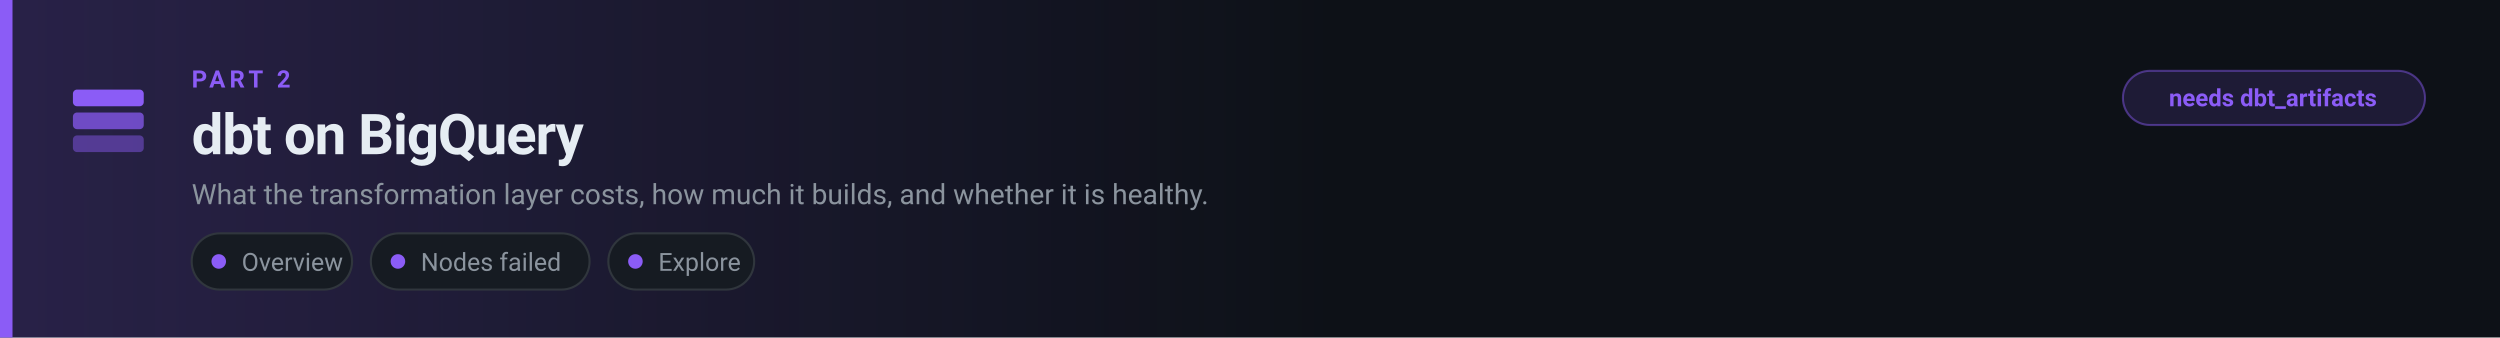
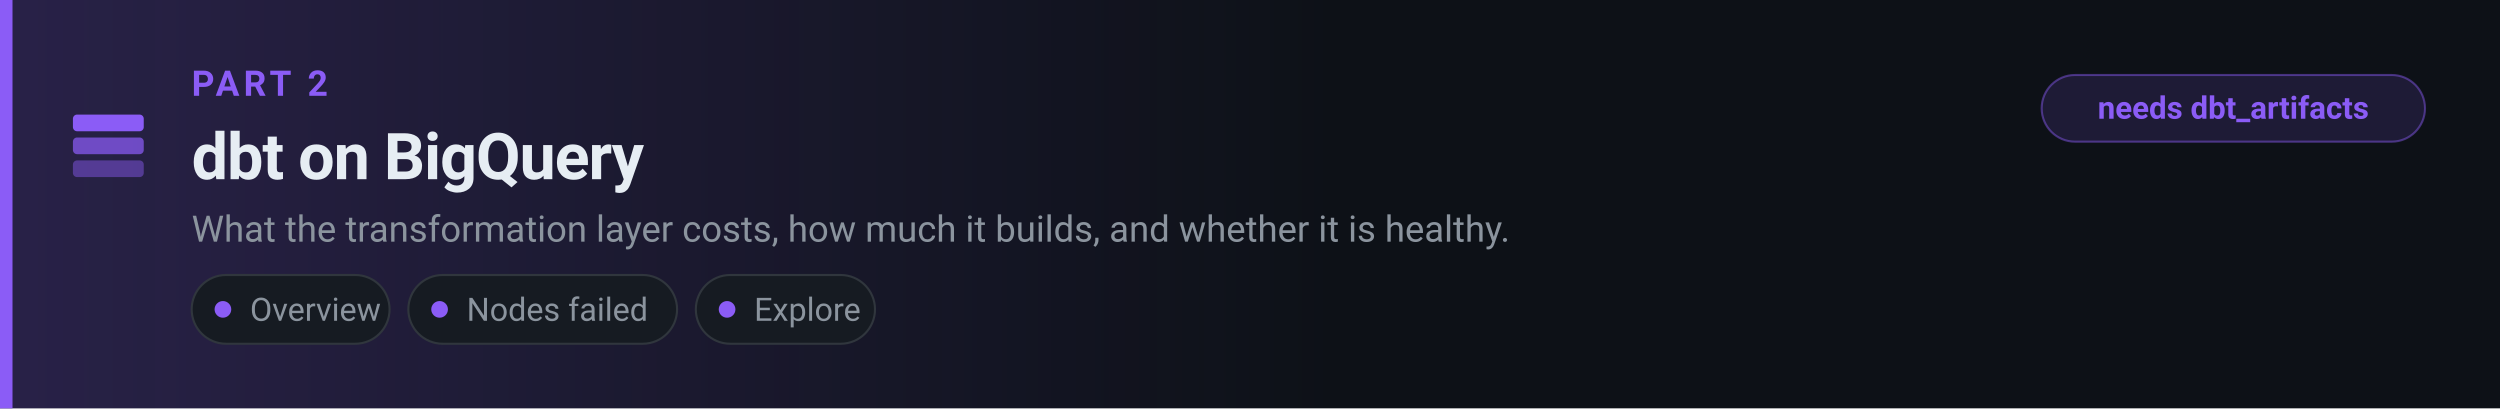
- <svg xmlns="http://www.w3.org/2000/svg" viewBox="0 0 1200 162" width="1200" height="162" role="img" aria-label="PART 2 - dbt on BigQuery">
+ <svg xmlns="http://www.w3.org/2000/svg" viewBox="0 0 1200 196" width="1200" height="196" role="img" aria-label="PART 2 - dbt on BigQuery">
  <style>
    /* Same rule as the hero: entrance animations only ever move things. The
       resting state of every element is its final state, so the banner is fully
       legible in a renderer that ignores CSS. */
    /* The glyph is drawn centred on its own origin, so scaling about 0 0 scales
       about its centre. Left as the CSS default of 50% 50% the reference box
       differs between renderers and the glyph drifts as it scales. */
    .glyph { animation: pop .5s cubic-bezier(.2,.8,.3,1); transform-origin: 0 0 }
    .txt { animation: slidein .45s ease-out both }
    .chip { animation: slidein .4s ease-out both }
    .edge { animation: stretch .7s cubic-bezier(.2,.7,.3,1) }
    @keyframes pop { from { transform: scale(.82) } to { transform: scale(1) } }
    @keyframes slidein { from { transform: translateX(-10px) }
                          to   { transform: translateX(0) } }
-     @keyframes stretch { from { height: 0 } to { height: 162px } }
+     @keyframes stretch { from { height: 0 } to { height: 196px } }
    @media (prefers-reduced-motion: reduce) {
      .glyph,.txt,.chip,.edge { animation: none }
    }
  </style>
  <defs>
    <linearGradient id="wash" x1="0" x2="1">
      <stop offset="0%" stop-color="#8B5CF6" stop-opacity="0.22" />
      <stop offset="100%" stop-color="#8B5CF6" stop-opacity="0" />
    </linearGradient>
  </defs>
-   <rect width="1200" height="162" fill="#0D1117" />
-   <rect width="640" height="162" fill="url(#wash)" />
-   <rect class="edge" x="0" y="0" width="6" height="162" fill="#8B5CF6" />
-   <g transform="translate(52,58)">
+   <rect width="1200" height="196" fill="#0D1117" />
+   <rect width="640" height="196" fill="url(#wash)" />
+   <rect class="edge" x="0" y="0" width="6" height="196" fill="#8B5CF6" />
+   <g transform="translate(52,70)">
    <g class="glyph">
      <rect x="-17" y="7" width="34" height="8" rx="2" fill="#8B5CF6" opacity="0.45" />
      <rect x="-17" y="-4" width="34" height="8" rx="2" fill="#8B5CF6" opacity="0.72" />
      <rect x="-17" y="-15" width="34" height="8" rx="2" fill="#8B5CF6" />
    </g>
  </g>
  <g class="txt">
-     <text x="92" y="42" font-family="system-ui,-apple-system,'Segoe UI',Roboto,Helvetica,Arial,sans-serif" font-size="11.5" font-weight="700" fill="#8B5CF6" letter-spacing="2">PART 2</text>
+     <text x="92" y="46" font-family="system-ui,-apple-system,'Segoe UI',Roboto,Helvetica,Arial,sans-serif" font-size="17" font-weight="700" fill="#8B5CF6" letter-spacing="2">PART 2</text>
  </g>
  <g class="txt" style="animation-delay:.06s">
-     <text x="92" y="74" font-family="system-ui,-apple-system,'Segoe UI',Roboto,Helvetica,Arial,sans-serif" font-size="27" font-weight="700" fill="#E6EDF3" letter-spacing="-0.5">dbt on BigQuery</text>
+     <text x="92" y="86" font-family="system-ui,-apple-system,'Segoe UI',Roboto,Helvetica,Arial,sans-serif" font-size="31" font-weight="700" fill="#E6EDF3" letter-spacing="-0.5">dbt on BigQuery</text>
  </g>
  <g class="txt" style="animation-delay:.12s">
-     <text x="92" y="98" font-family="system-ui,-apple-system,'Segoe UI',Roboto,Helvetica,Arial,sans-serif" font-size="13.5" fill="#8B949E">What the transformation layer costs, how much it builds, and whether it is healthy.</text>
+     <text x="92" y="116" font-family="system-ui,-apple-system,'Segoe UI',Roboto,Helvetica,Arial,sans-serif" font-size="17.5" fill="#8B949E">What the transformation layer costs, how much it builds, and whether it is healthy.</text>
  </g>
  <g class="txt" style="animation-delay:.18s">
-     <rect x="1019" y="34" width="145" height="26" rx="13" fill="#8B5CF6" fill-opacity="0.14" stroke="#8B5CF6" stroke-opacity="0.45" />
-     <text x="1091" y="51" text-anchor="middle" font-family="system-ui,-apple-system,'Segoe UI',Roboto,Helvetica,Arial,sans-serif" font-size="11.5" font-weight="600" fill="#8B5CF6">needs dbt_artifacts</text>
+     <rect x="980" y="36" width="184" height="32" rx="16" fill="#8B5CF6" fill-opacity="0.14" stroke="#8B5CF6" stroke-opacity="0.45" />
+     <text x="1072" y="57" text-anchor="middle" font-family="system-ui,-apple-system,'Segoe UI',Roboto,Helvetica,Arial,sans-serif" font-size="15" font-weight="600" fill="#8B5CF6">needs dbt_artifacts</text>
  </g>
  <g class="chip" style="animation-delay:0.30s">
-     <rect x="92" y="112" width="77" height="27" rx="13.5" fill="#161B22" stroke="#30363D" />
-     <circle cx="105" cy="125.5" r="3.5" fill="#8B5CF6" />
-     <text x="116" y="130" font-family="system-ui,-apple-system,'Segoe UI',Roboto,Helvetica,Arial,sans-serif" font-size="12" fill="#8B949E">Overview</text>
+     <rect x="92" y="132" width="95" height="33" rx="16.5" fill="#161B22" stroke="#30363D" />
+     <circle cx="107" cy="148.5" r="4" fill="#8B5CF6" />
+     <text x="120" y="154" font-family="system-ui,-apple-system,'Segoe UI',Roboto,Helvetica,Arial,sans-serif" font-size="15.5" fill="#8B949E">Overview</text>
  </g>
  <g class="chip" style="animation-delay:0.39s">
-     <rect x="178" y="112" width="105" height="27" rx="13.5" fill="#161B22" stroke="#30363D" />
-     <circle cx="191" cy="125.5" r="3.5" fill="#8B5CF6" />
-     <text x="202" y="130" font-family="system-ui,-apple-system,'Segoe UI',Roboto,Helvetica,Arial,sans-serif" font-size="12" fill="#8B949E">Nodes failed</text>
+     <rect x="196" y="132" width="129" height="33" rx="16.5" fill="#161B22" stroke="#30363D" />
+     <circle cx="211" cy="148.5" r="4" fill="#8B5CF6" />
+     <text x="224" y="154" font-family="system-ui,-apple-system,'Segoe UI',Roboto,Helvetica,Arial,sans-serif" font-size="15.5" fill="#8B949E">Nodes failed</text>
  </g>
  <g class="chip" style="animation-delay:0.48s">
-     <rect x="292" y="112" width="70" height="27" rx="13.5" fill="#161B22" stroke="#30363D" />
-     <circle cx="305" cy="125.5" r="3.5" fill="#8B5CF6" />
-     <text x="316" y="130" font-family="system-ui,-apple-system,'Segoe UI',Roboto,Helvetica,Arial,sans-serif" font-size="12" fill="#8B949E">Explore</text>
+     <rect x="334" y="132" width="86" height="33" rx="16.5" fill="#161B22" stroke="#30363D" />
+     <circle cx="349" cy="148.5" r="4" fill="#8B5CF6" />
+     <text x="362" y="154" font-family="system-ui,-apple-system,'Segoe UI',Roboto,Helvetica,Arial,sans-serif" font-size="15.5" fill="#8B949E">Explore</text>
  </g>
</svg>
